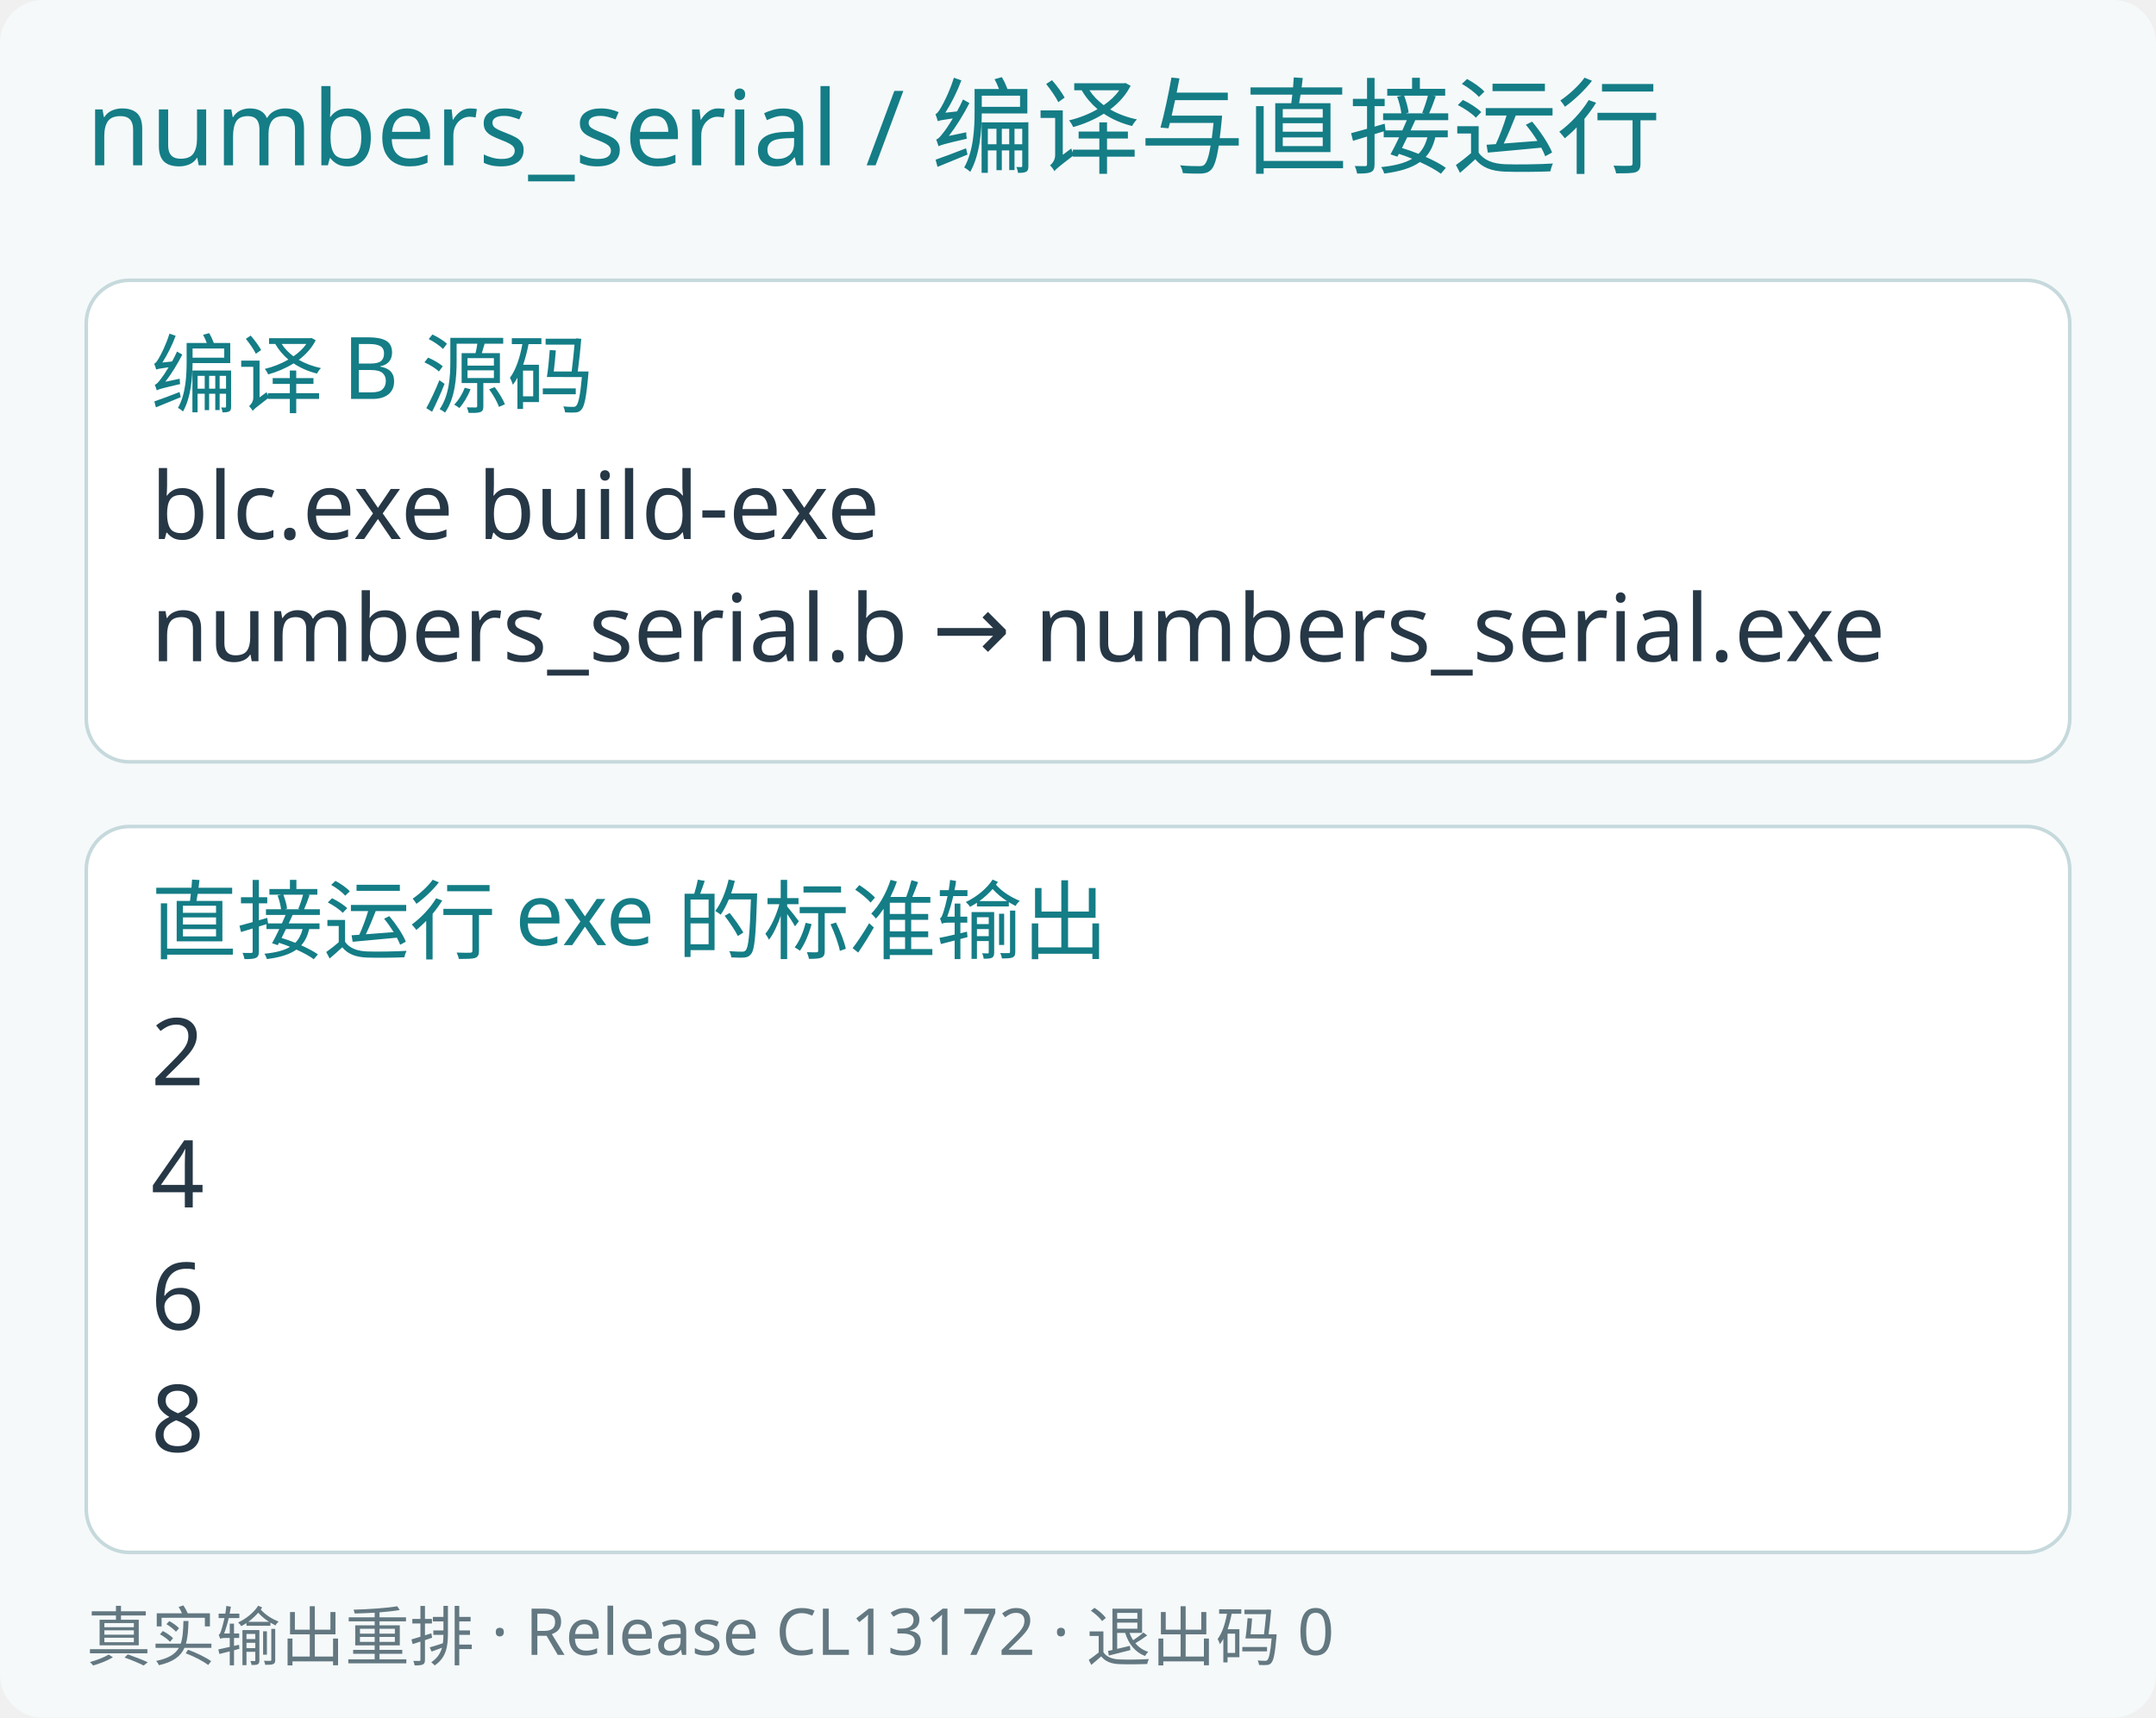
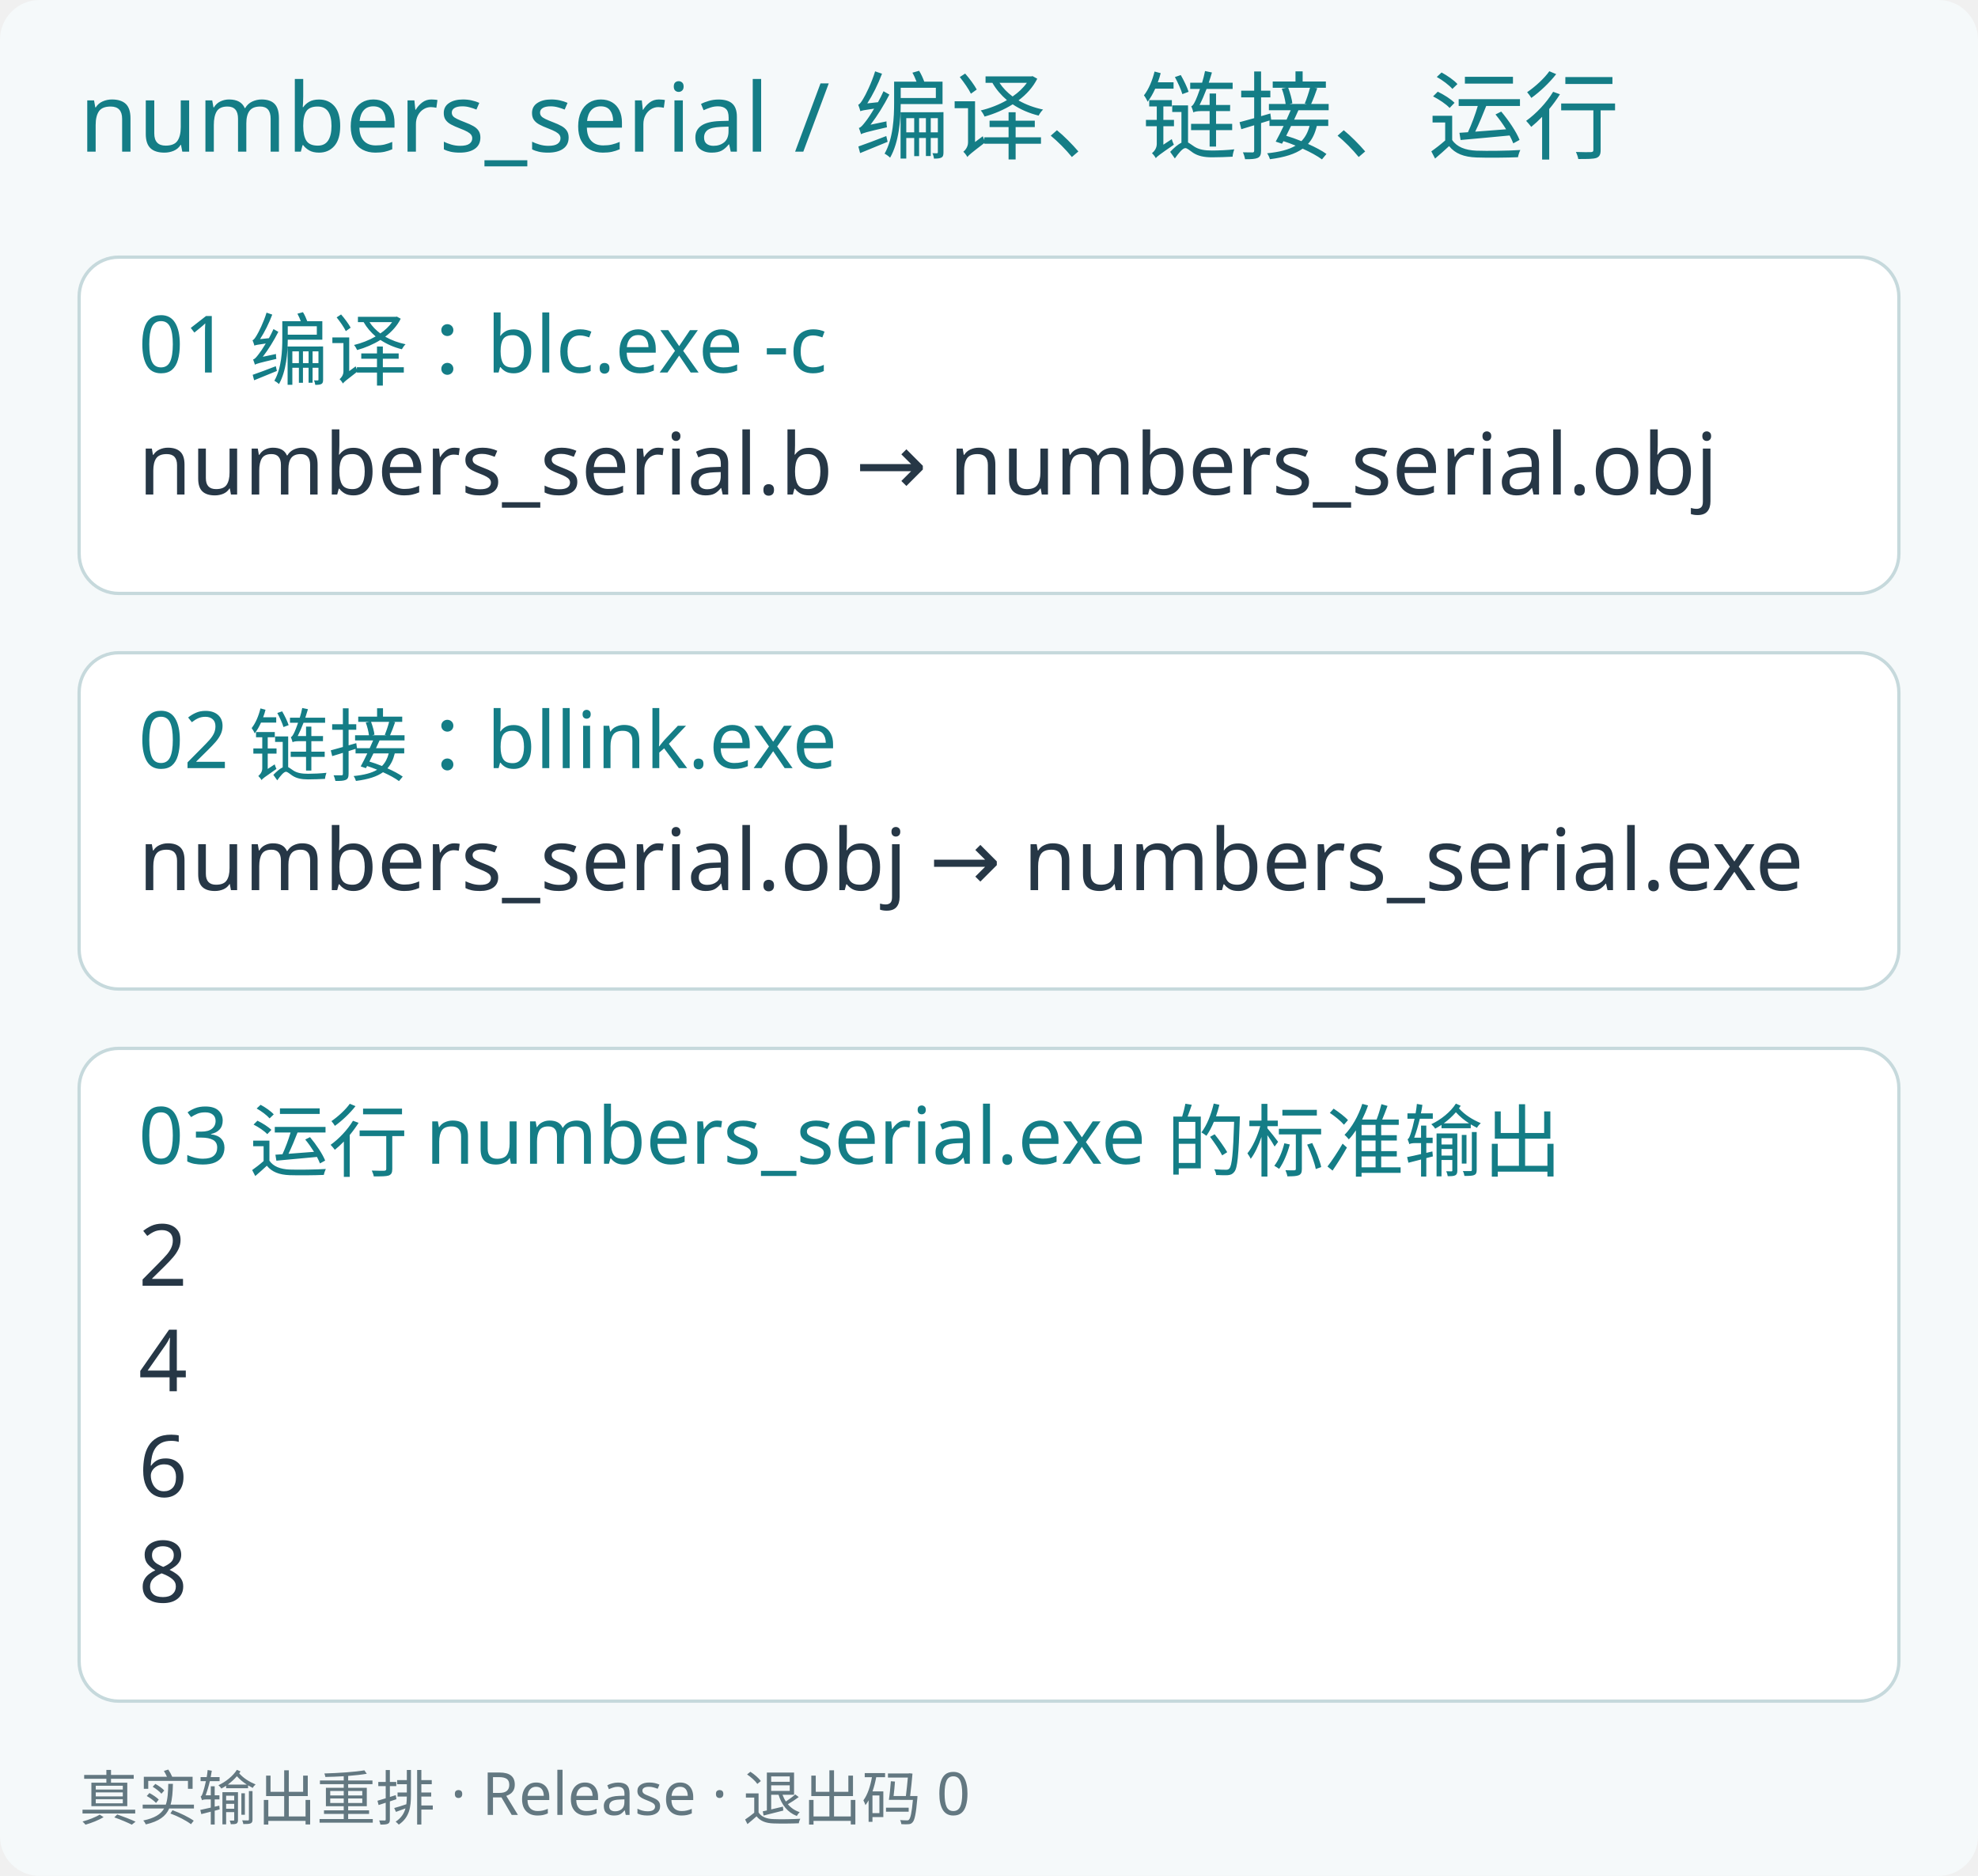
- <svg xmlns="http://www.w3.org/2000/svg" width="600" height="478">
-   <rect width="600" height="478" rx="12" fill="#f5f9fa" />
-   <text x="24" y="46" font-family="SimHei" font-size="29" fill="#147d86">numbers_serial / 编译与直接运行</text>
-   <rect x="24" y="78" width="552" height="134" rx="12" fill="white" stroke="#c6d9dc" />
-   <text x="42" y="113" font-family="SimHei" font-size="24" fill="#147d86">编译 B 源码</text>
-   <text x="42" y="150" font-family="SimHei" font-size="26" fill="#263746">blc.exe build-exe</text>
-   <text x="42" y="184" font-family="SimHei" font-size="26" fill="#263746">numbers_serial.b → numbers_serial.exe</text>
-   <rect x="24" y="230" width="552" height="202" rx="12" fill="white" stroke="#c6d9dc" />
-   <text x="42" y="265" font-family="SimHei" font-size="24" fill="#147d86">直接运行 exe 的标准输出</text>
-   <text x="42" y="302" font-family="SimHei" font-size="26" fill="#263746">2</text>
-   <text x="42" y="336" font-family="SimHei" font-size="26" fill="#263746">4</text>
-   <text x="42" y="370" font-family="SimHei" font-size="26" fill="#263746">6</text>
-   <text x="42" y="404" font-family="SimHei" font-size="26" fill="#263746">8</text>
-   <text x="24" y="462" font-family="SimHei" font-size="18" fill="#637881">真实输出重排 · Release CL13172 · 退出码 0</text>
+ <svg xmlns="http://www.w3.org/2000/svg" width="600" height="569">
+   <rect width="600" height="569" rx="12" fill="#f5f9fa" />
+   <text x="24" y="46" font-family="SimHei" font-size="29" fill="#147d86">numbers_serial / 编译、链接、运行</text>
+   <rect x="24" y="78" width="552" height="102" rx="12" fill="white" stroke="#c6d9dc" />
+   <text x="42" y="113" font-family="SimHei" font-size="24" fill="#147d86">01 编译：blc.exe -c</text>
+   <text x="42" y="150" font-family="SimHei" font-size="26" fill="#263746">numbers_serial.b → numbers_serial.obj</text>
+   <rect x="24" y="198" width="552" height="102" rx="12" fill="white" stroke="#c6d9dc" />
+   <text x="42" y="233" font-family="SimHei" font-size="24" fill="#147d86">02 链接：bllink.exe</text>
+   <text x="42" y="270" font-family="SimHei" font-size="26" fill="#263746">numbers_serial.obj → numbers_serial.exe</text>
+   <rect x="24" y="318" width="552" height="198" rx="12" fill="white" stroke="#c6d9dc" />
+   <text x="42" y="353" font-family="SimHei" font-size="24" fill="#147d86">03 运行 numbers_serial.exe 的标准输出</text>
+   <text x="42" y="390" font-family="SimHei" font-size="26" fill="#263746">2</text>
+   <text x="42" y="422" font-family="SimHei" font-size="26" fill="#263746">4</text>
+   <text x="42" y="454" font-family="SimHei" font-size="26" fill="#263746">6</text>
+   <text x="42" y="486" font-family="SimHei" font-size="26" fill="#263746">8</text>
+   <text x="24" y="552" font-family="SimHei" font-size="18" fill="#637881">真实输出重排 · Release · 退出码 0</text>
</svg>
